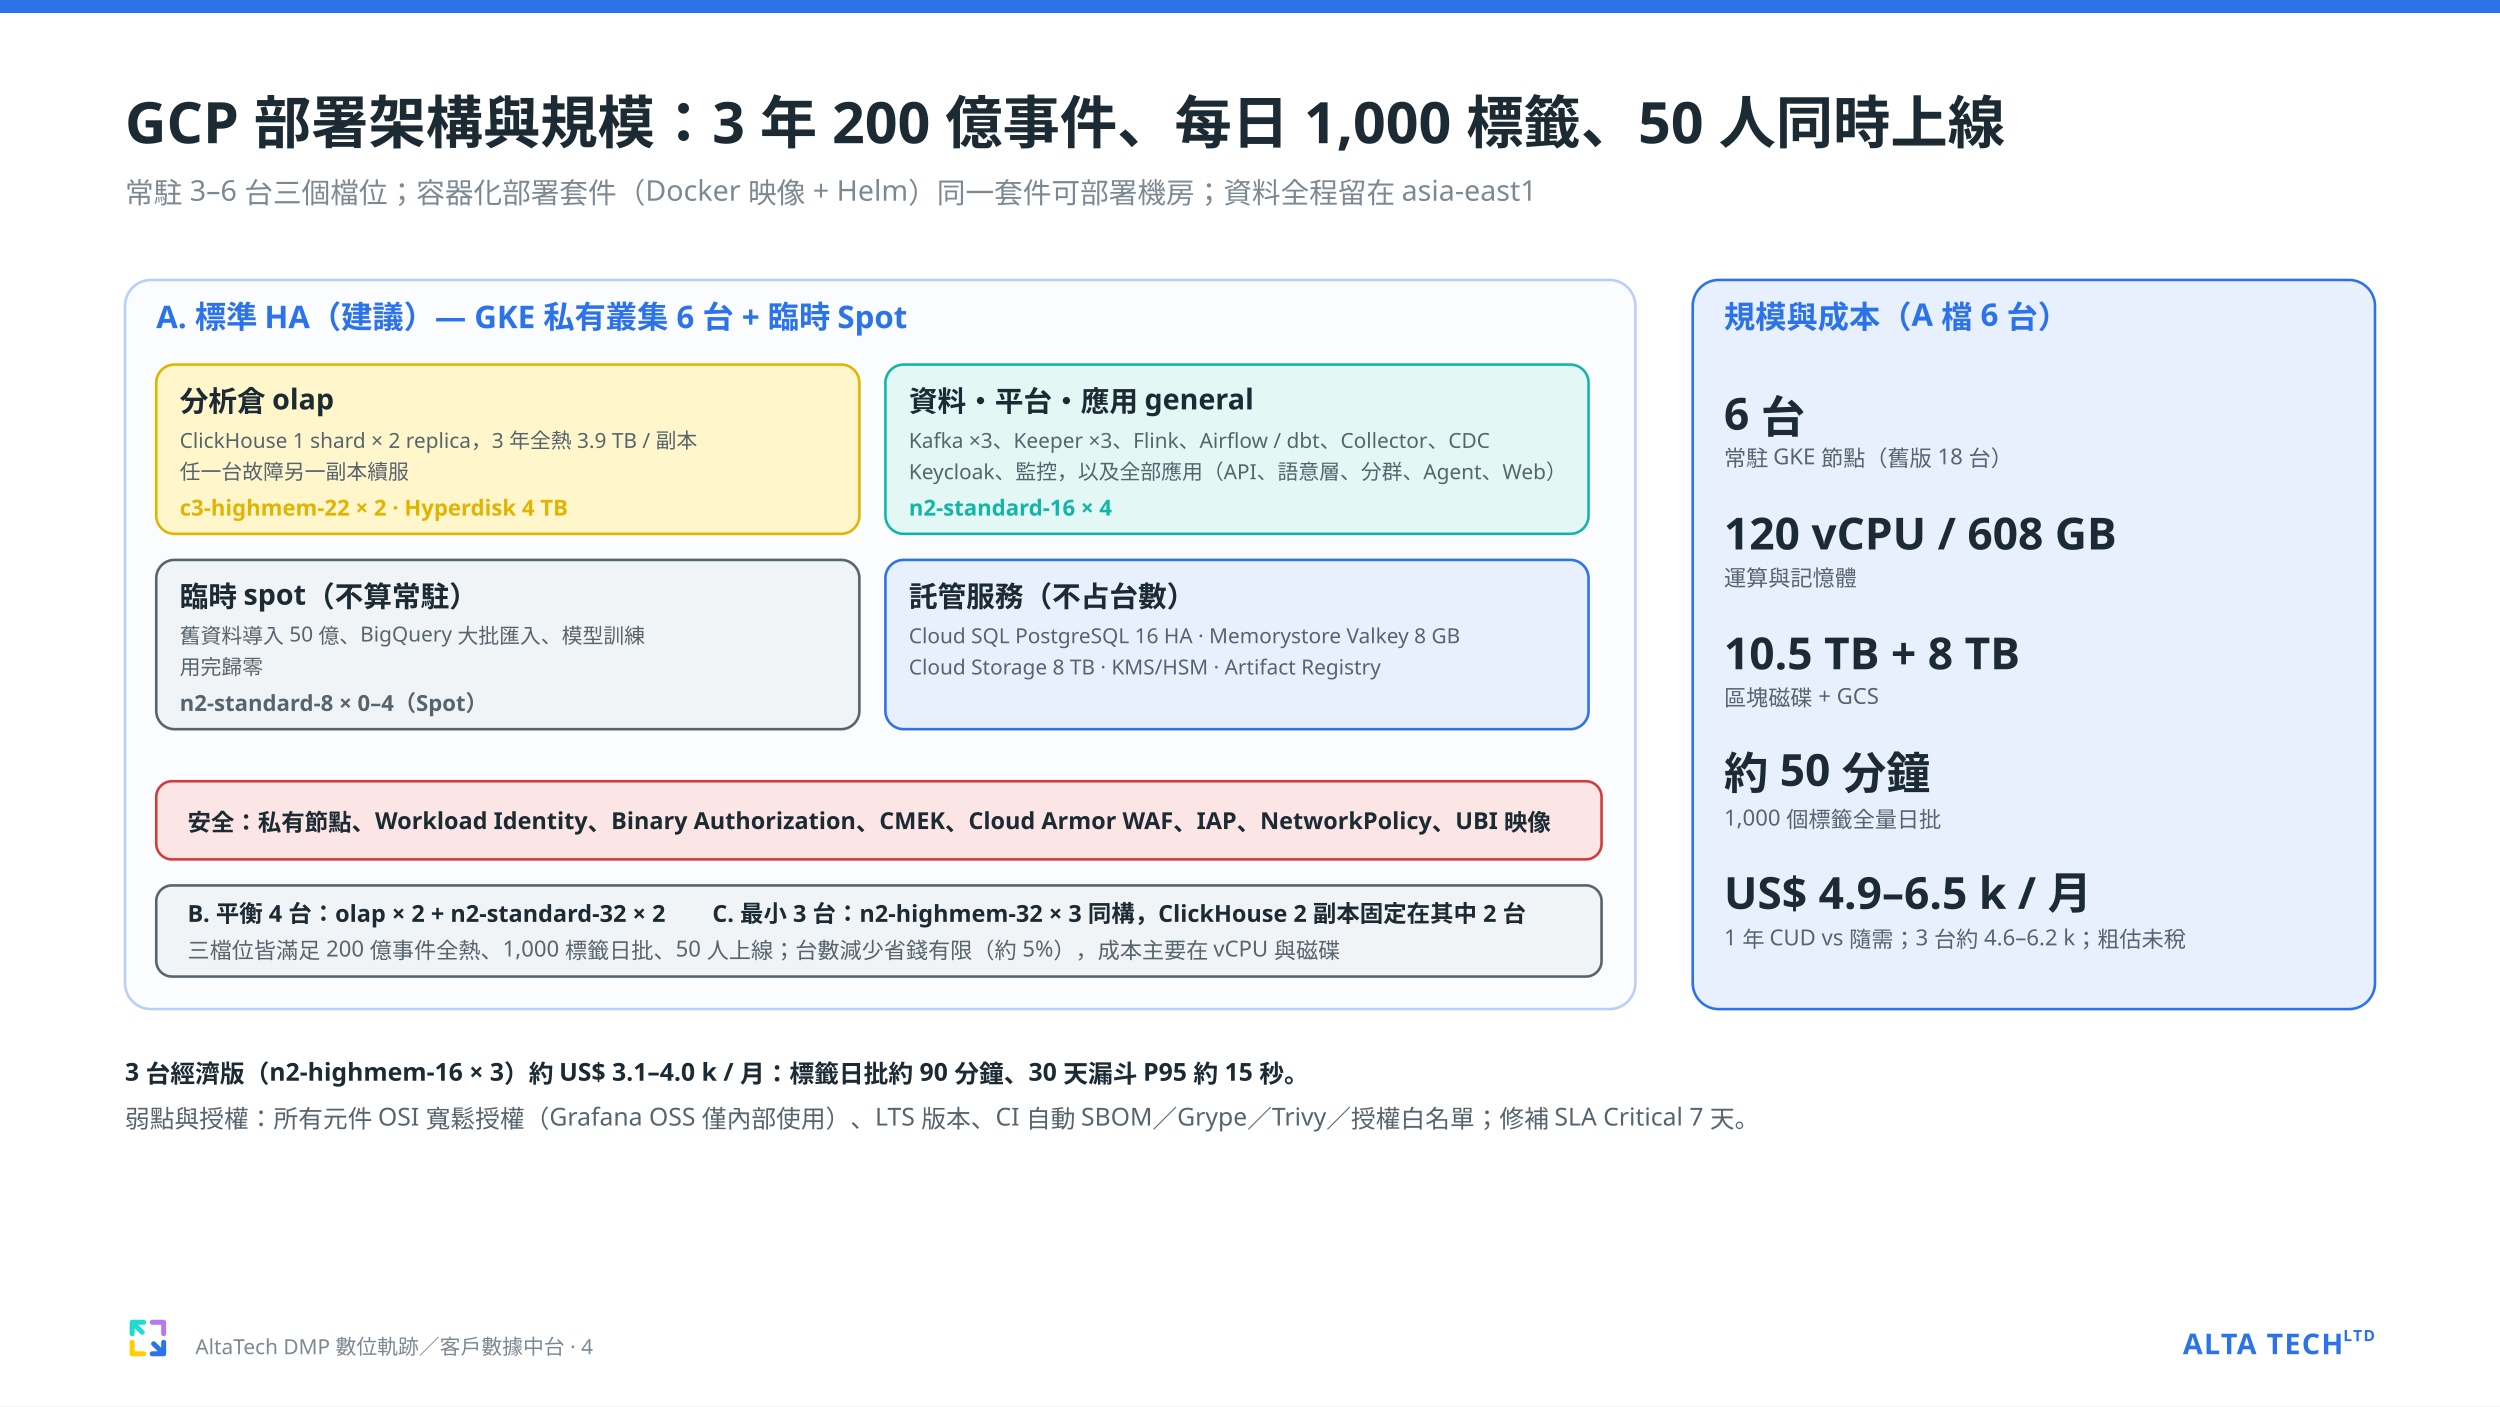
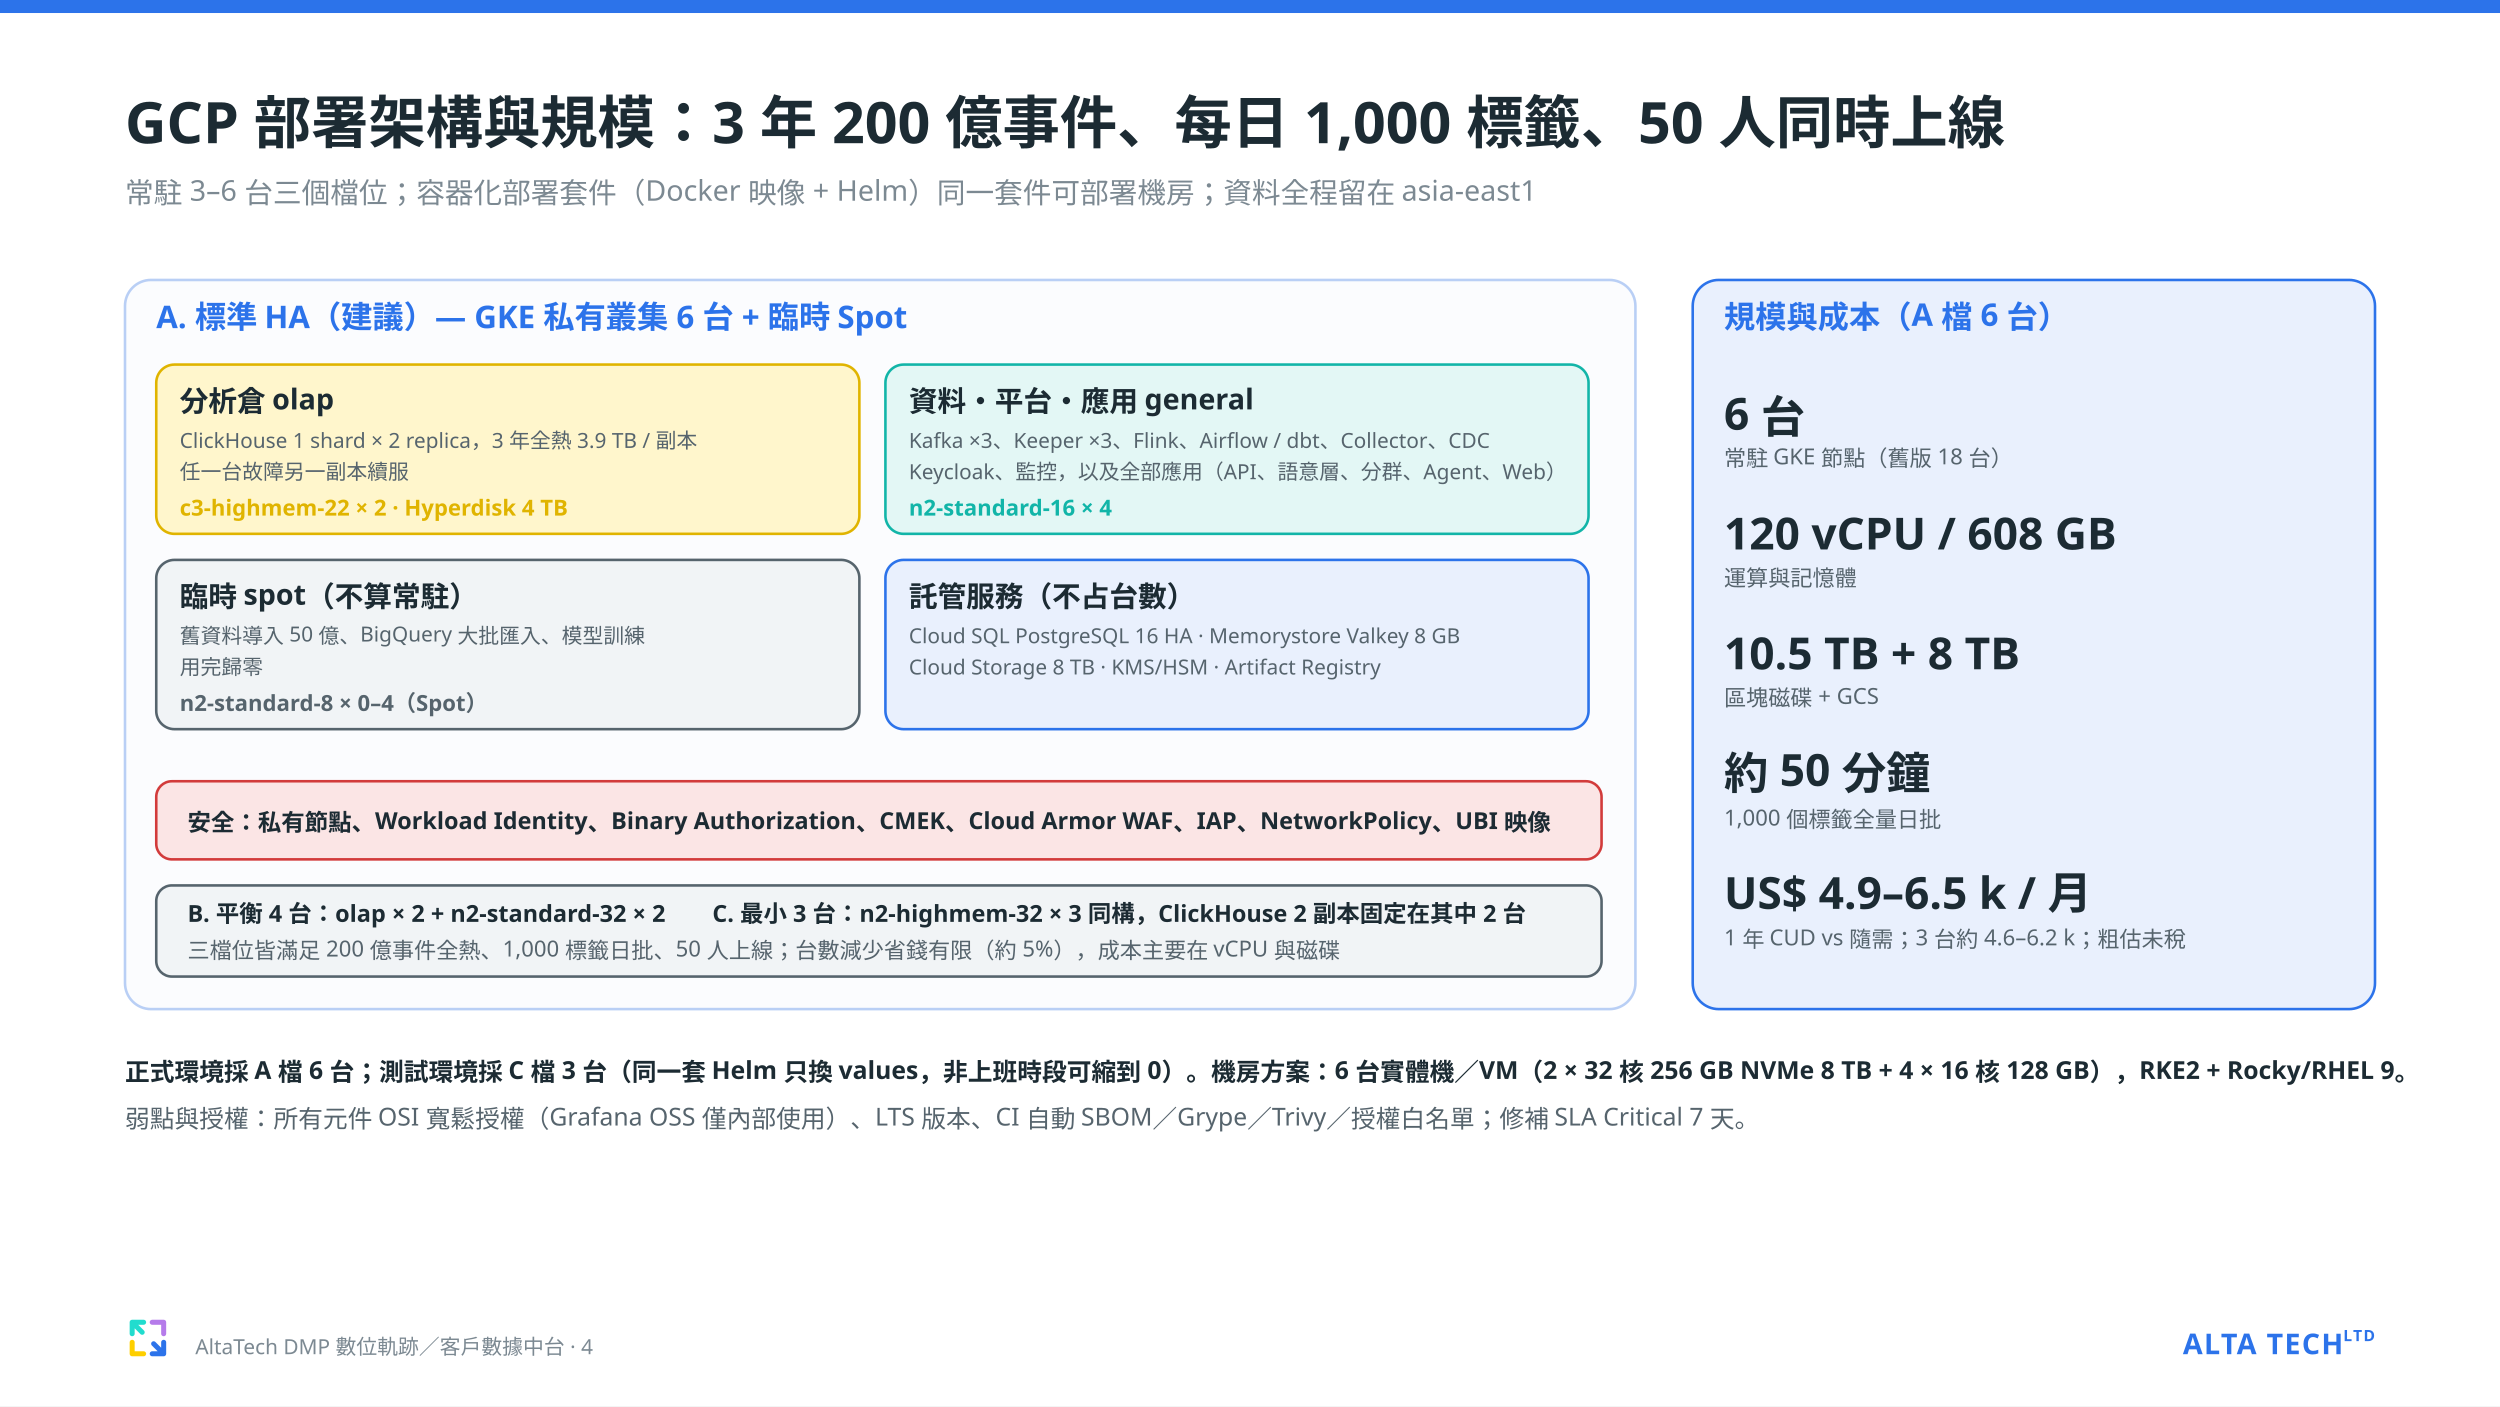
<svg xmlns="http://www.w3.org/2000/svg" viewBox="0 0 1920 1080" width="1920" height="1080">
  <defs>
    <marker id="ah" markerWidth="10" markerHeight="10" refX="8" refY="5" orient="auto">
      <path d="M0,0 L10,5 L0,10 z" fill="#7C8992" />
    </marker>
  </defs>
  <rect width="1920" height="1080" fill="#FFFFFF" />
  <rect x="0" y="0" width="1920" height="10" fill="#2C73EA" />
  <text x="96" y="110" font-family="'Plus Jakarta Sans','Noto Sans TC','PingFang TC','Microsoft JhengHei',sans-serif" font-size="44" font-weight="800" fill="#1C2B33">GCP 部署架構與規模：3 年 200 億事件、每日 1,000 標籤、50 人同時上線</text>
  <text x="96" y="156" font-family="'Plus Jakarta Sans','Noto Sans TC','PingFang TC','Microsoft JhengHei',sans-serif" font-size="22" fill="#7C8992">常駐 3–6 台三個檔位；容器化部署套件（Docker 映像 + Helm）同一套件可部署機房；資料全程留在 asia-east1</text>
  <g transform="translate(96,1010) scale(0.55)">
    <path d="M10 26V10h16M10 10l14 14" stroke="#21DCCE" stroke-width="7" fill="none" stroke-linecap="round" stroke-linejoin="round" />
    <path d="M38 10h16v16" stroke="#B57BEA" stroke-width="7" fill="none" stroke-linecap="round" stroke-linejoin="round" />
    <path d="M10 38v16h16" stroke="#FECF00" stroke-width="7" fill="none" stroke-linecap="round" stroke-linejoin="round" />
    <path d="M54 38v16H38M54 54L40 40" stroke="#2C73EA" stroke-width="7" fill="none" stroke-linecap="round" stroke-linejoin="round" />
  </g>
  <text x="1824" y="1040" font-family="'Plus Jakarta Sans','Noto Sans TC','PingFang TC','Microsoft JhengHei',sans-serif" font-size="22" font-weight="800" fill="#2C73EA" text-anchor="end" letter-spacing="1">ALTA TECH<tspan font-size="12" dy="-10">LTD</tspan>
  </text>
  <text x="150" y="1040" font-family="'Plus Jakarta Sans','Noto Sans TC','PingFang TC','Microsoft JhengHei',sans-serif" font-size="16" fill="#7C8992">AltaTech DMP 數位軌跡／客戶數據中台 · 4</text>
  <rect x="96" y="215" width="1160" height="560" rx="20" fill="#FBFCFE" stroke="#B9CFF5" stroke-width="2" />
  <text x="120" y="252" font-family="'Plus Jakarta Sans','Noto Sans TC','PingFang TC','Microsoft JhengHei',sans-serif" font-size="24" font-weight="800" fill="#2C73EA" text-anchor="start">A. 標準 HA（建議）— GKE 私有叢集 6 台 + 臨時 Spot</text>
  <rect x="120" y="280" width="540" height="130" rx="14" fill="#FFF6CC" stroke="#E0B400" stroke-width="2" />
  <text x="138" y="316" font-family="'Plus Jakarta Sans','Noto Sans TC','PingFang TC','Microsoft JhengHei',sans-serif" font-size="22" font-weight="800" fill="#1C2B33" text-anchor="start">分析倉 olap</text>
  <text x="138" y="344" font-family="'Plus Jakarta Sans','Noto Sans TC','PingFang TC','Microsoft JhengHei',sans-serif" font-size="16" font-weight="400" fill="#56646D" text-anchor="start">ClickHouse 1 shard × 2 replica，3 年全熱 3.9 TB / 副本</text>
  <text x="138" y="368" font-family="'Plus Jakarta Sans','Noto Sans TC','PingFang TC','Microsoft JhengHei',sans-serif" font-size="16" font-weight="400" fill="#56646D" text-anchor="start">任一台故障另一副本續服</text>
  <text x="138" y="396" font-family="'Plus Jakarta Sans','Noto Sans TC','PingFang TC','Microsoft JhengHei',sans-serif" font-size="17" font-weight="700" fill="#E0B400" text-anchor="start">c3-highmem-22 × 2 · Hyperdisk 4 TB</text>
  <rect x="680" y="280" width="540" height="130" rx="14" fill="#E3F7F5" stroke="#12B5A8" stroke-width="2" />
  <text x="698" y="316" font-family="'Plus Jakarta Sans','Noto Sans TC','PingFang TC','Microsoft JhengHei',sans-serif" font-size="22" font-weight="800" fill="#1C2B33" text-anchor="start">資料・平台・應用 general</text>
  <text x="698" y="344" font-family="'Plus Jakarta Sans','Noto Sans TC','PingFang TC','Microsoft JhengHei',sans-serif" font-size="16" font-weight="400" fill="#56646D" text-anchor="start">Kafka ×3、Keeper ×3、Flink、Airflow / dbt、Collector、CDC</text>
  <text x="698" y="368" font-family="'Plus Jakarta Sans','Noto Sans TC','PingFang TC','Microsoft JhengHei',sans-serif" font-size="16" font-weight="400" fill="#56646D" text-anchor="start">Keycloak、監控，以及全部應用（API、語意層、分群、Agent、Web）</text>
  <text x="698" y="396" font-family="'Plus Jakarta Sans','Noto Sans TC','PingFang TC','Microsoft JhengHei',sans-serif" font-size="17" font-weight="700" fill="#12B5A8" text-anchor="start">n2-standard-16 × 4</text>
  <rect x="120" y="430" width="540" height="130" rx="14" fill="#F1F4F6" stroke="#56646D" stroke-width="2" />
  <text x="138" y="466" font-family="'Plus Jakarta Sans','Noto Sans TC','PingFang TC','Microsoft JhengHei',sans-serif" font-size="22" font-weight="800" fill="#1C2B33" text-anchor="start">臨時 spot（不算常駐）</text>
  <text x="138" y="494" font-family="'Plus Jakarta Sans','Noto Sans TC','PingFang TC','Microsoft JhengHei',sans-serif" font-size="16" font-weight="400" fill="#56646D" text-anchor="start">舊資料導入 50 億、BigQuery 大批匯入、模型訓練</text>
  <text x="138" y="518" font-family="'Plus Jakarta Sans','Noto Sans TC','PingFang TC','Microsoft JhengHei',sans-serif" font-size="16" font-weight="400" fill="#56646D" text-anchor="start">用完歸零</text>
  <text x="138" y="546" font-family="'Plus Jakarta Sans','Noto Sans TC','PingFang TC','Microsoft JhengHei',sans-serif" font-size="17" font-weight="700" fill="#56646D" text-anchor="start">n2-standard-8 × 0–4（Spot）</text>
  <rect x="680" y="430" width="540" height="130" rx="14" fill="#E9F0FD" stroke="#2C73EA" stroke-width="2" />
  <text x="698" y="466" font-family="'Plus Jakarta Sans','Noto Sans TC','PingFang TC','Microsoft JhengHei',sans-serif" font-size="22" font-weight="800" fill="#1C2B33" text-anchor="start">託管服務（不占台數）</text>
  <text x="698" y="494" font-family="'Plus Jakarta Sans','Noto Sans TC','PingFang TC','Microsoft JhengHei',sans-serif" font-size="16" font-weight="400" fill="#56646D" text-anchor="start">Cloud SQL PostgreSQL 16 HA · Memorystore Valkey 8 GB</text>
  <text x="698" y="518" font-family="'Plus Jakarta Sans','Noto Sans TC','PingFang TC','Microsoft JhengHei',sans-serif" font-size="16" font-weight="400" fill="#56646D" text-anchor="start">Cloud Storage 8 TB · KMS/HSM · Artifact Registry</text>
  <rect x="120" y="600" width="1110" height="60" rx="12" fill="#FBE5E5" stroke="#D23B3B" stroke-width="2" />
  <text x="144" y="638" font-family="'Plus Jakarta Sans','Noto Sans TC','PingFang TC','Microsoft JhengHei',sans-serif" font-size="18" font-weight="600" fill="#1C2B33" text-anchor="start">安全：私有節點、Workload Identity、Binary Authorization、CMEK、Cloud Armor WAF、IAP、NetworkPolicy、UBI 映像</text>
  <rect x="120" y="680" width="1110" height="70" rx="12" fill="#F1F4F6" stroke="#56646D" stroke-width="2" />
  <text x="144" y="708" font-family="'Plus Jakarta Sans','Noto Sans TC','PingFang TC','Microsoft JhengHei',sans-serif" font-size="18" font-weight="600" fill="#1C2B33" text-anchor="start">B. 平衡 4 台：olap × 2 + n2-standard-32 × 2　　C. 最小 3 台：n2-highmem-32 × 3 同構，ClickHouse 2 副本固定在其中 2 台</text>
  <text x="144" y="736" font-family="'Plus Jakarta Sans','Noto Sans TC','PingFang TC','Microsoft JhengHei',sans-serif" font-size="17" font-weight="400" fill="#56646D" text-anchor="start">三檔位皆滿足 200 億事件全熱、1,000 標籤日批、50 人上線；台數減少省錢有限（約 5%），成本主要在 vCPU 與磁碟</text>
  <rect x="1300" y="215" width="524" height="560" rx="20" fill="#E9F0FD" stroke="#2C73EA" stroke-width="2" />
  <text x="1324" y="252" font-family="'Plus Jakarta Sans','Noto Sans TC','PingFang TC','Microsoft JhengHei',sans-serif" font-size="24" font-weight="800" fill="#2C73EA" text-anchor="start">規模與成本（A 檔 6 台）</text>
  <text x="1324" y="330" font-family="'Plus Jakarta Sans','Noto Sans TC','PingFang TC','Microsoft JhengHei',sans-serif" font-size="34" font-weight="800" fill="#1C2B33" text-anchor="start">6 台</text>
  <text x="1324" y="358" font-family="'Plus Jakarta Sans','Noto Sans TC','PingFang TC','Microsoft JhengHei',sans-serif" font-size="17" font-weight="400" fill="#56646D" text-anchor="start">常駐 GKE 節點（舊版 18 台）</text>
  <text x="1324" y="422" font-family="'Plus Jakarta Sans','Noto Sans TC','PingFang TC','Microsoft JhengHei',sans-serif" font-size="34" font-weight="800" fill="#1C2B33" text-anchor="start">120 vCPU / 608 GB</text>
  <text x="1324" y="450" font-family="'Plus Jakarta Sans','Noto Sans TC','PingFang TC','Microsoft JhengHei',sans-serif" font-size="17" font-weight="400" fill="#56646D" text-anchor="start">運算與記憶體</text>
  <text x="1324" y="514" font-family="'Plus Jakarta Sans','Noto Sans TC','PingFang TC','Microsoft JhengHei',sans-serif" font-size="34" font-weight="800" fill="#1C2B33" text-anchor="start">10.5 TB + 8 TB</text>
  <text x="1324" y="542" font-family="'Plus Jakarta Sans','Noto Sans TC','PingFang TC','Microsoft JhengHei',sans-serif" font-size="17" font-weight="400" fill="#56646D" text-anchor="start">區塊磁碟 + GCS</text>
  <text x="1324" y="606" font-family="'Plus Jakarta Sans','Noto Sans TC','PingFang TC','Microsoft JhengHei',sans-serif" font-size="34" font-weight="800" fill="#1C2B33" text-anchor="start">約 50 分鐘</text>
  <text x="1324" y="634" font-family="'Plus Jakarta Sans','Noto Sans TC','PingFang TC','Microsoft JhengHei',sans-serif" font-size="17" font-weight="400" fill="#56646D" text-anchor="start">1,000 個標籤全量日批</text>
  <text x="1324" y="698" font-family="'Plus Jakarta Sans','Noto Sans TC','PingFang TC','Microsoft JhengHei',sans-serif" font-size="34" font-weight="800" fill="#1C2B33" text-anchor="start">US$ 4.9–6.5 k / 月</text>
  <text x="1324" y="726" font-family="'Plus Jakarta Sans','Noto Sans TC','PingFang TC','Microsoft JhengHei',sans-serif" font-size="17" font-weight="400" fill="#56646D" text-anchor="start">1 年 CUD vs 隨需；3 台約 4.6–6.2 k；粗估未稅</text>
-   <text x="96" y="830" font-family="'Plus Jakarta Sans','Noto Sans TC','PingFang TC','Microsoft JhengHei',sans-serif" font-size="19" font-weight="600" fill="#1C2B33" text-anchor="start">3 台經濟版（n2-highmem-16 × 3）約 US$ 3.1–4.0 k / 月：標籤日批約 90 分鐘、30 天漏斗 P95 約 15 秒。</text>
+   <text x="96" y="830" font-family="'Plus Jakarta Sans','Noto Sans TC','PingFang TC','Microsoft JhengHei',sans-serif" font-size="19" font-weight="600" fill="#1C2B33" text-anchor="start">正式環境採 A 檔 6 台；測試環境採 C 檔 3 台（同一套 Helm 只換 values，非上班時段可縮到 0）。機房方案：6 台實體機／VM（2 × 32 核 256 GB NVMe 8 TB + 4 × 16 核 128 GB），RKE2 + Rocky/RHEL 9。</text>
  <text x="96" y="866" font-family="'Plus Jakarta Sans','Noto Sans TC','PingFang TC','Microsoft JhengHei',sans-serif" font-size="19" font-weight="400" fill="#56646D" text-anchor="start">弱點與授權：所有元件 OSI 寬鬆授權（Grafana OSS 僅內部使用）、LTS 版本、CI 自動 SBOM／Grype／Trivy／授權白名單；修補 SLA Critical 7 天。</text>
</svg>
